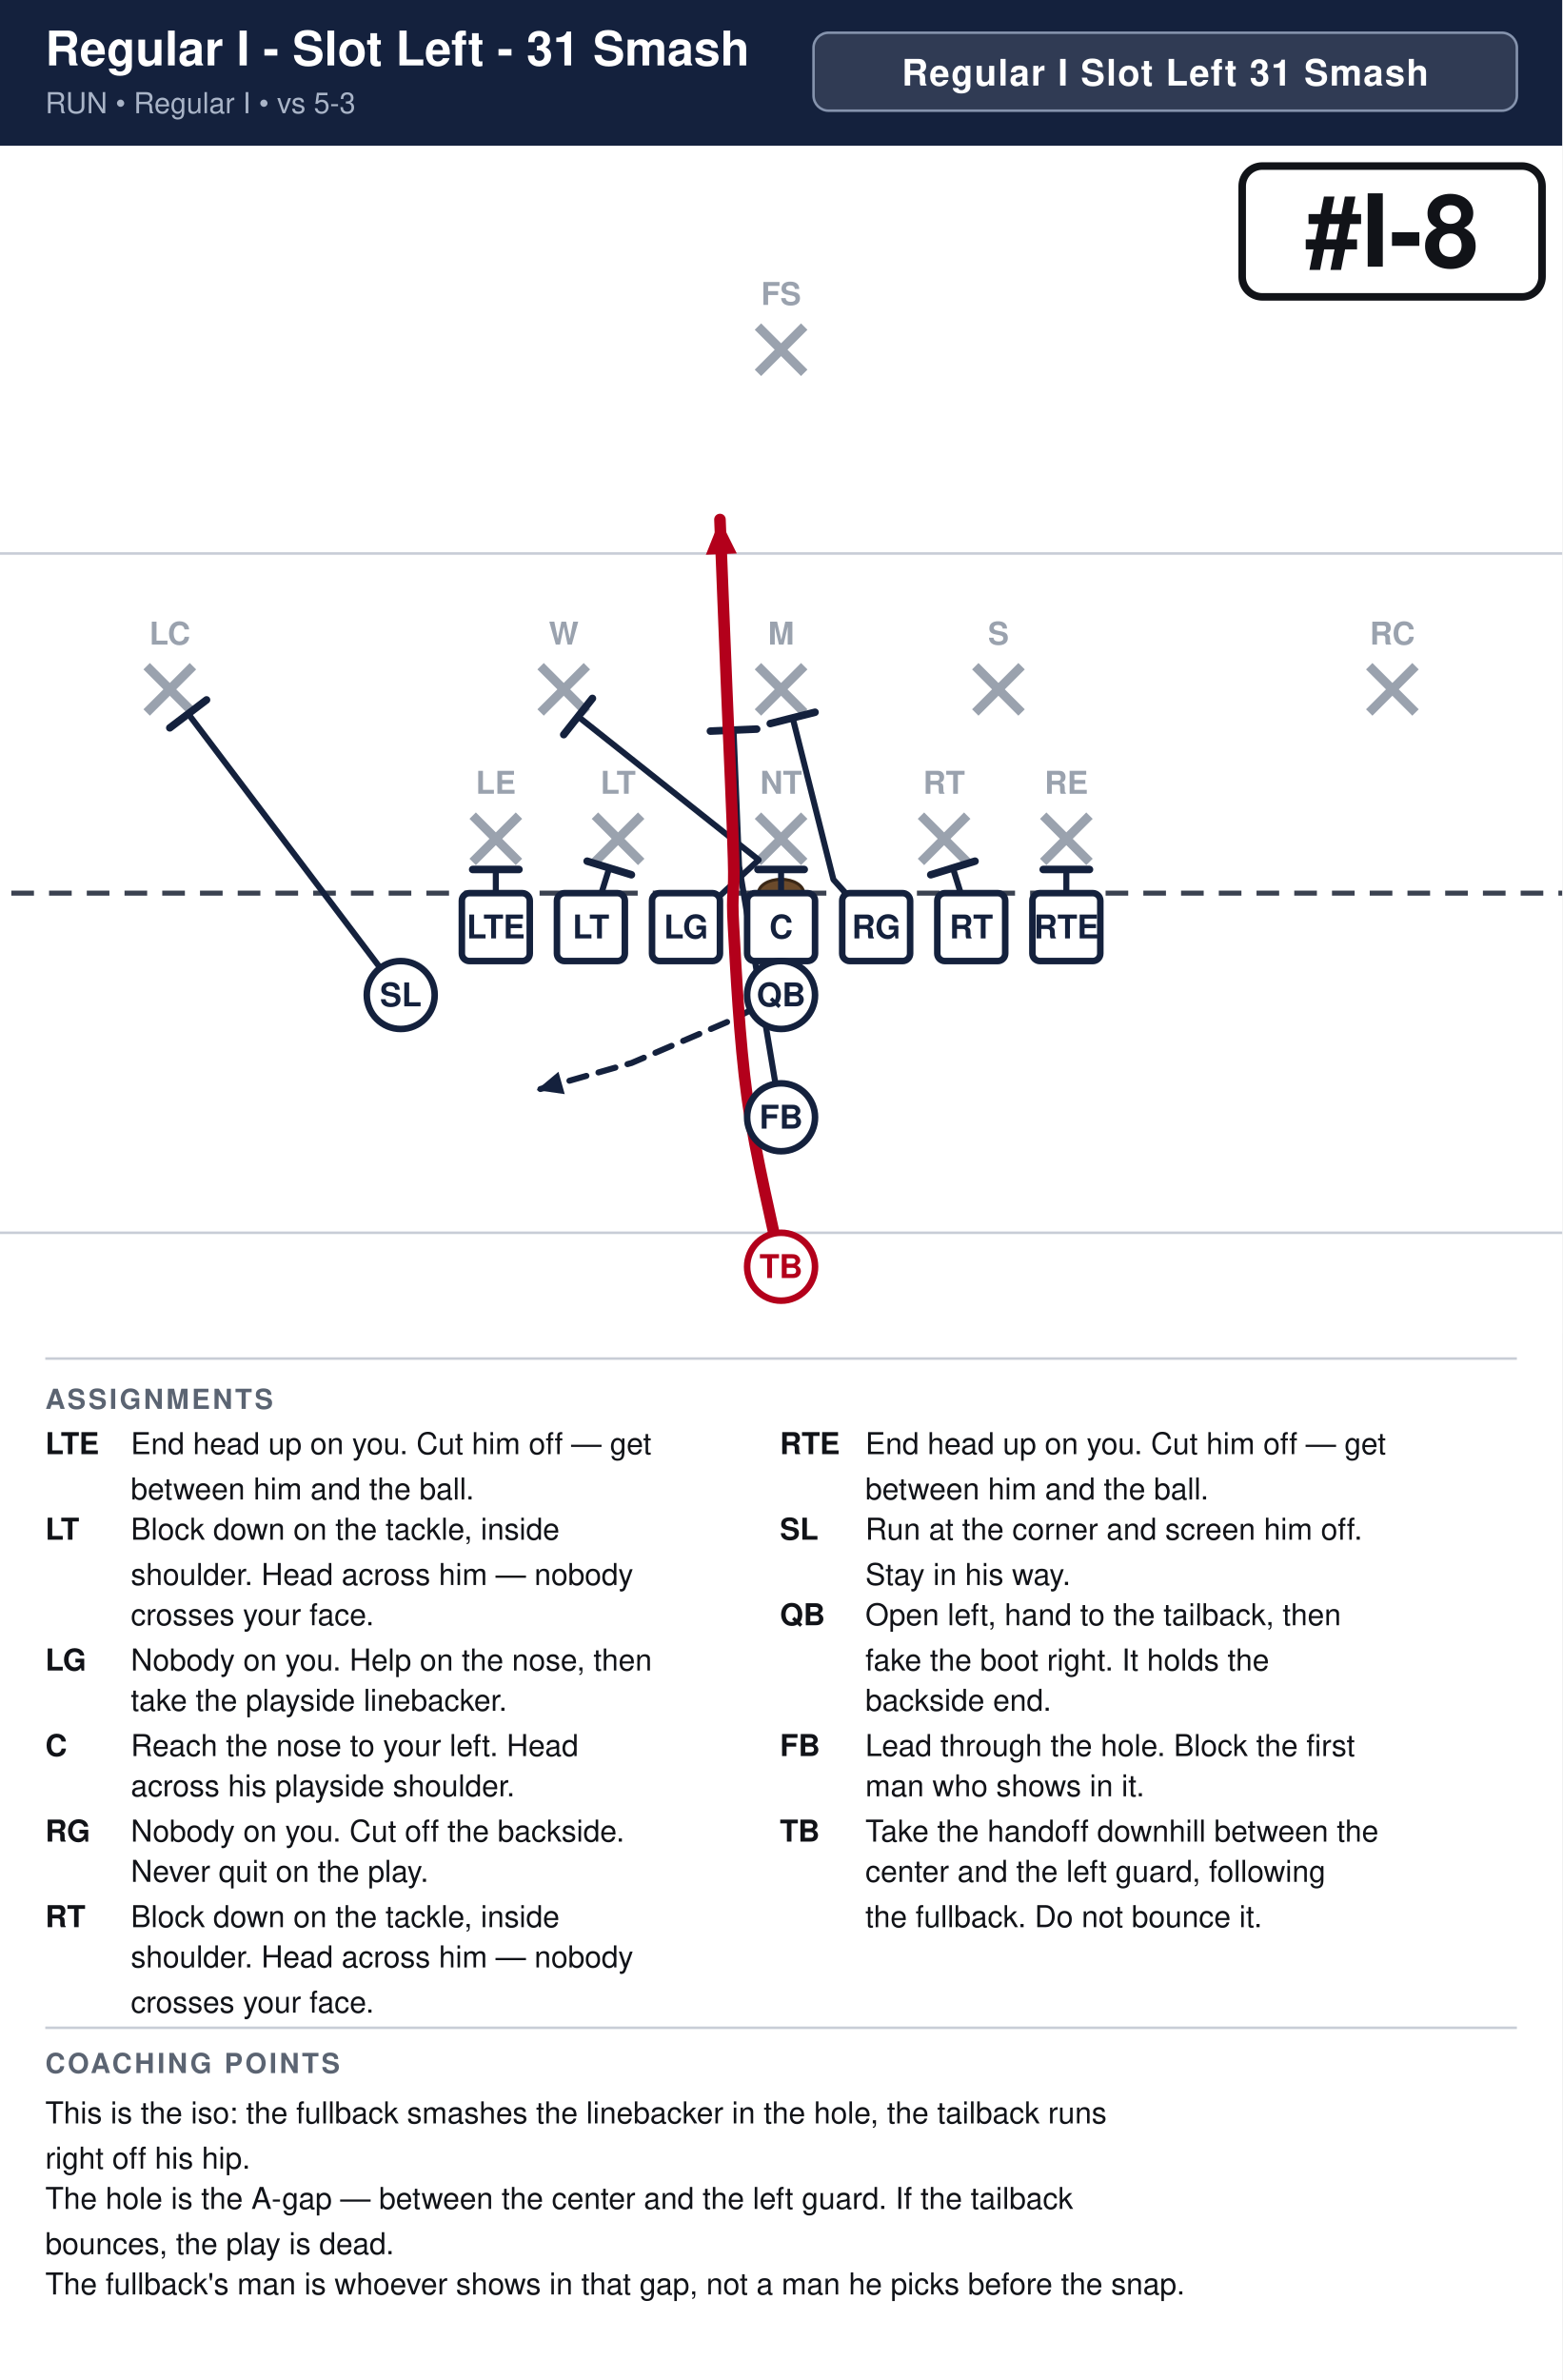
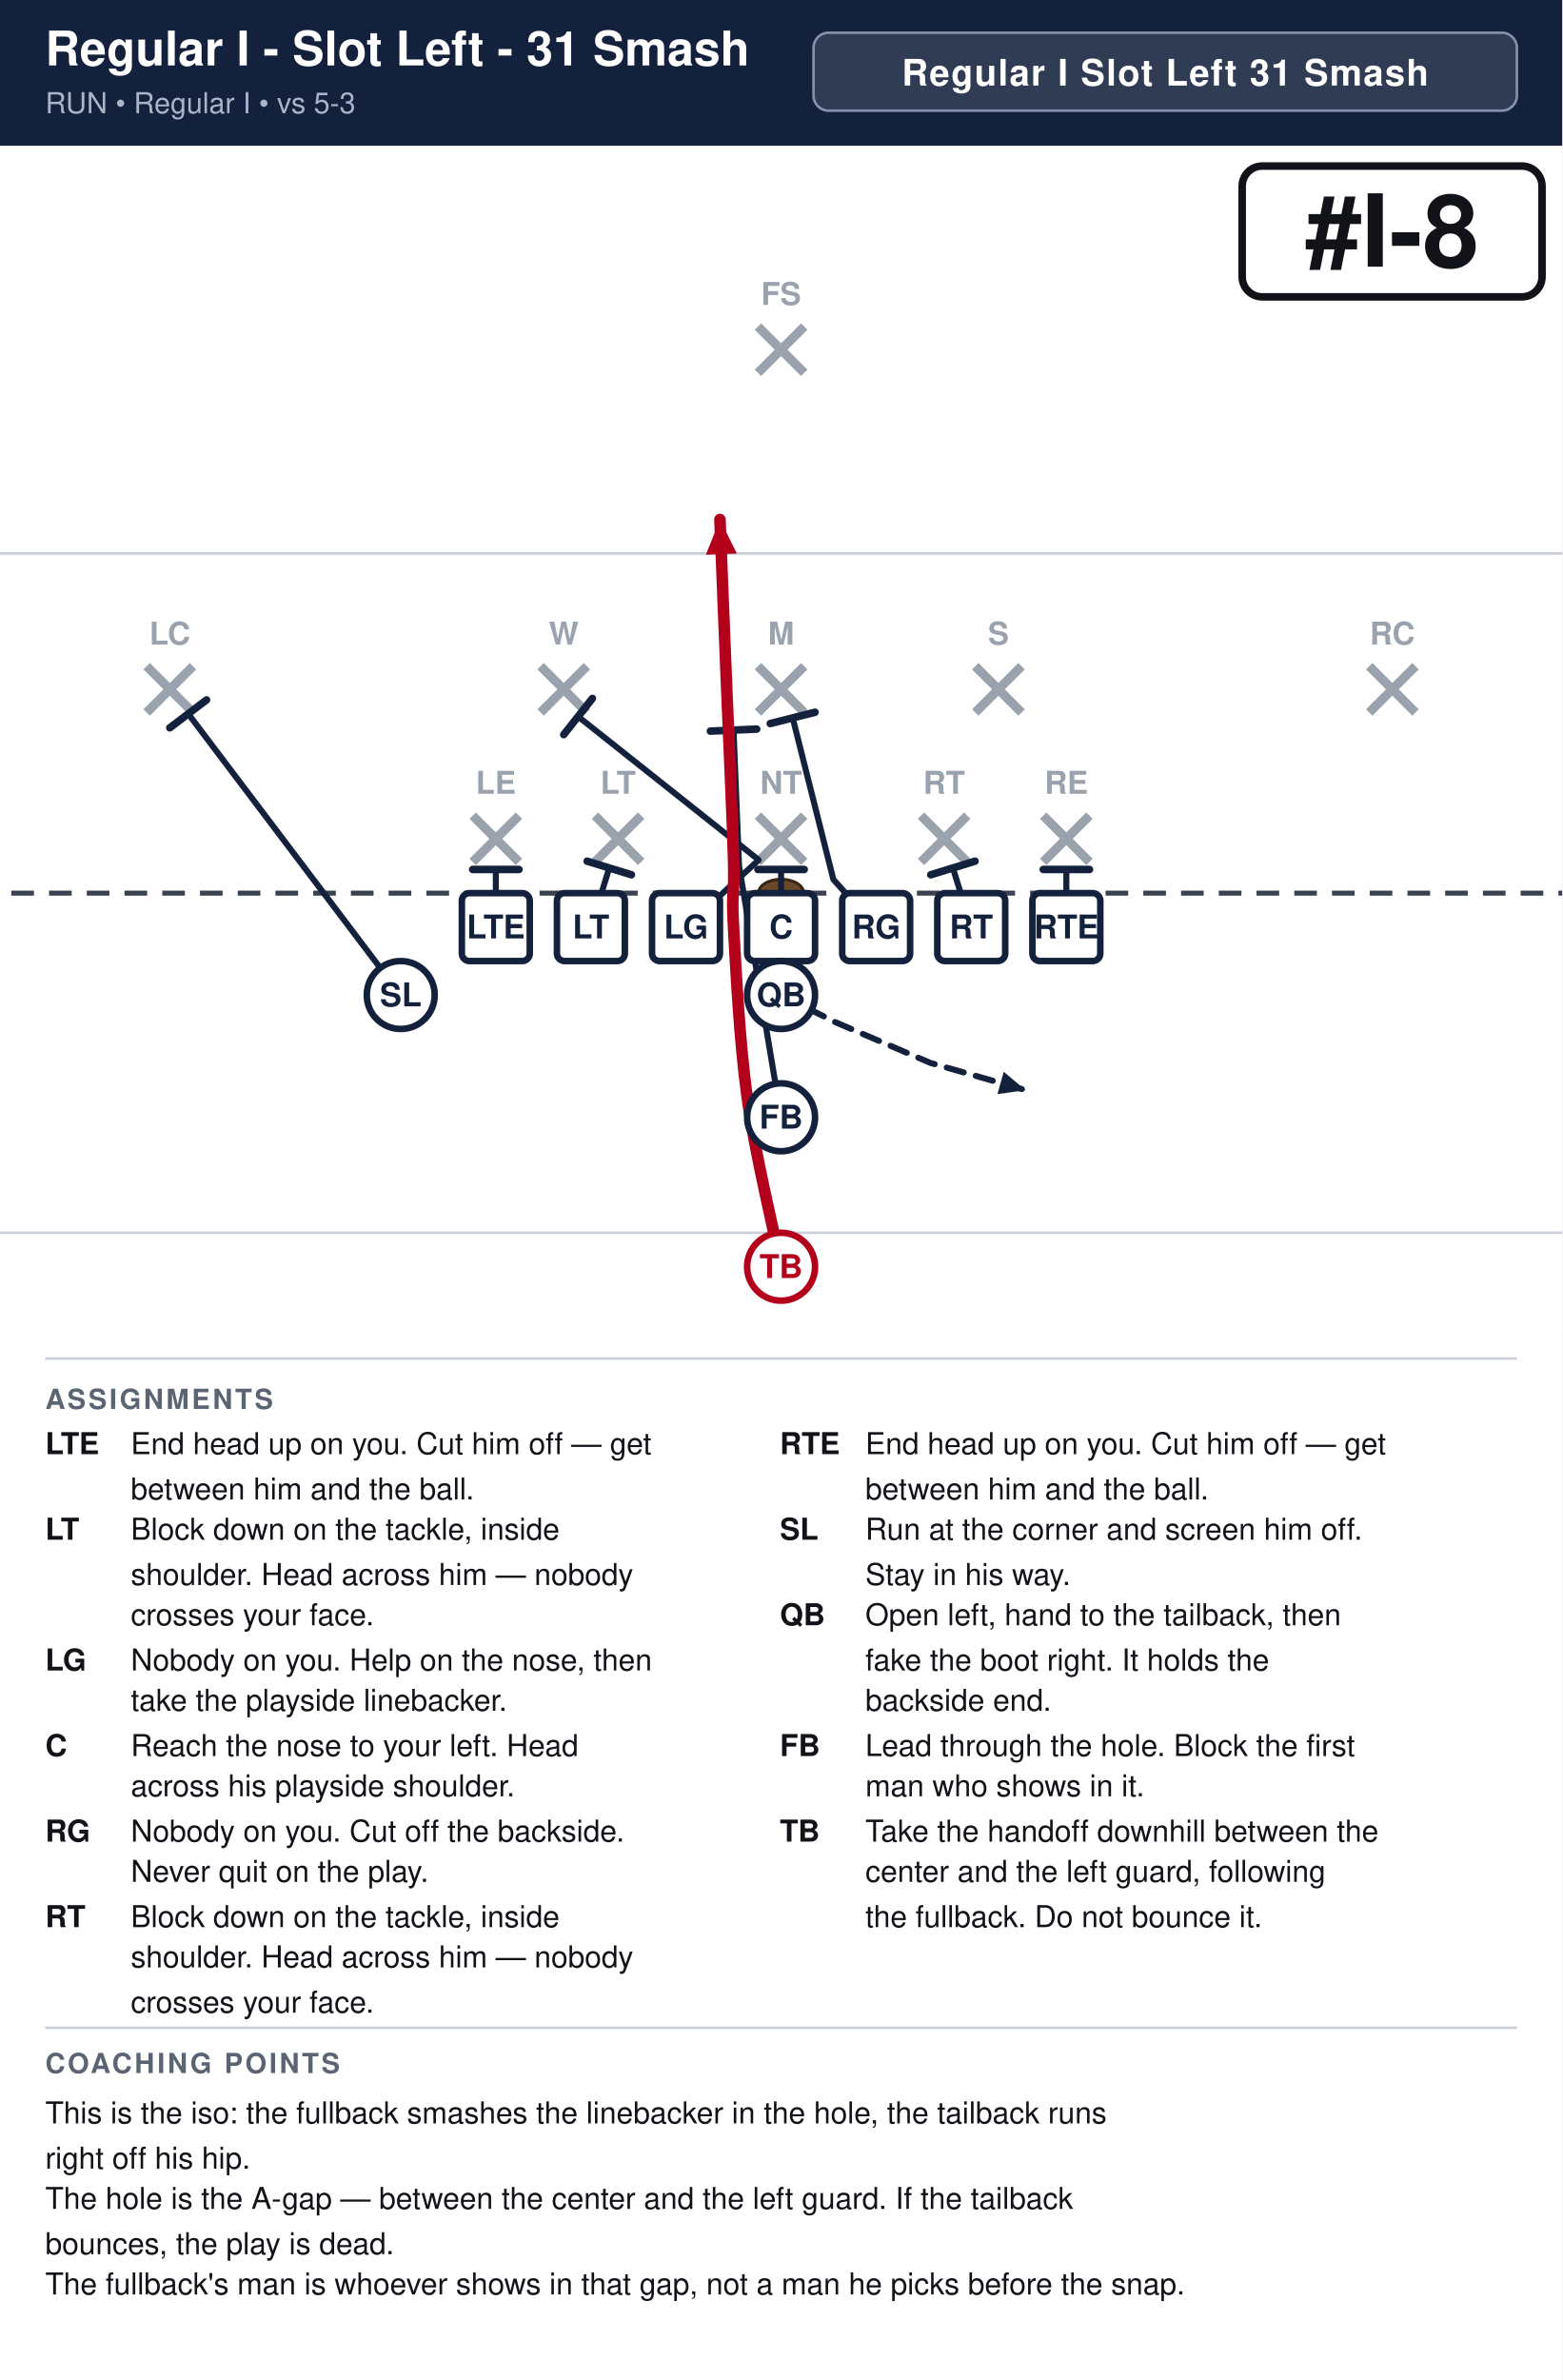
<svg xmlns="http://www.w3.org/2000/svg" width="621" height="946" viewBox="0 0 621 946" font-family="Segoe UI, Helvetica, Arial, sans-serif">
  <rect width="100%" height="100%" fill="#ffffff" />
  <rect x="0" y="0" width="621" height="58" fill="#14213d" />
  <text x="18" y="26" font-size="19.0" font-weight="700" fill="#ffffff">Regular I - Slot Left - 31 Smash</text>
  <text x="18" y="45" font-size="11.5" fill="#a9b4c7">RUN  •  Regular I  •  vs 5-3</text>
  <rect x="323.4" y="13" width="279.6" height="31" rx="6" fill="#ffffff" fill-opacity="0.12" stroke="#8593ad" stroke-width="1" />
  <text x="463.2" y="34" text-anchor="middle" font-size="14.5" font-weight="700" fill="#ffffff" letter-spacing="0.5">Regular I Slot Left 31 Smash</text>
  <clipPath id="fieldclip">
    <rect x="0" y="58" width="621" height="472" />
  </clipPath>
  <g clip-path="url(#fieldclip)">
    <g transform="translate(-40.5,31.0)">
      <rect x="0" y="0" width="702" height="513" fill="#ffffff" />
      <line x1="0" y1="459.0" x2="702" y2="459.0" stroke="#c8cdd6" stroke-width="1" />
      <line x1="0" y1="189.0" x2="702" y2="189.0" stroke="#c8cdd6" stroke-width="1" />
      <line x1="0" y1="324.0" x2="702" y2="324.0" stroke="#3a4150" stroke-width="2" stroke-dasharray="9 6" />
      <ellipse cx="351.0" cy="324.0" rx="9" ry="5.5" fill="#6b4a2b" stroke="#3a2716" stroke-width="1.2" />
      <line x1="228.4" y1="293.2" x2="246.8" y2="311.6" stroke="#9aa2ae" stroke-width="3.6" />
      <line x1="246.8" y1="293.2" x2="228.4" y2="311.6" stroke="#9aa2ae" stroke-width="3.6" />
      <text x="237.6" y="284.5" text-anchor="middle" font-size="12.5" fill="#9aa2ae" font-weight="600">LE</text>
      <line x1="277.0" y1="293.2" x2="295.4" y2="311.6" stroke="#9aa2ae" stroke-width="3.6" />
      <line x1="295.4" y1="293.2" x2="277.0" y2="311.6" stroke="#9aa2ae" stroke-width="3.6" />
      <text x="286.2" y="284.5" text-anchor="middle" font-size="12.5" fill="#9aa2ae" font-weight="600">LT</text>
      <line x1="341.8" y1="293.2" x2="360.2" y2="311.6" stroke="#9aa2ae" stroke-width="3.6" />
      <line x1="360.2" y1="293.2" x2="341.8" y2="311.6" stroke="#9aa2ae" stroke-width="3.6" />
      <text x="351.0" y="284.5" text-anchor="middle" font-size="12.5" fill="#9aa2ae" font-weight="600">NT</text>
      <line x1="406.6" y1="293.2" x2="425.0" y2="311.6" stroke="#9aa2ae" stroke-width="3.6" />
      <line x1="425.0" y1="293.2" x2="406.6" y2="311.6" stroke="#9aa2ae" stroke-width="3.6" />
      <text x="415.8" y="284.5" text-anchor="middle" font-size="12.5" fill="#9aa2ae" font-weight="600">RT</text>
      <line x1="455.2" y1="293.2" x2="473.6" y2="311.6" stroke="#9aa2ae" stroke-width="3.6" />
      <line x1="473.6" y1="293.2" x2="455.2" y2="311.6" stroke="#9aa2ae" stroke-width="3.6" />
      <text x="464.4" y="284.5" text-anchor="middle" font-size="12.5" fill="#9aa2ae" font-weight="600">RE</text>
      <line x1="255.4" y1="233.8" x2="273.8" y2="252.2" stroke="#9aa2ae" stroke-width="3.6" />
      <line x1="273.8" y1="233.8" x2="255.4" y2="252.2" stroke="#9aa2ae" stroke-width="3.6" />
      <text x="264.6" y="225.2" text-anchor="middle" font-size="12.5" fill="#9aa2ae" font-weight="600">W</text>
      <line x1="341.8" y1="233.8" x2="360.2" y2="252.2" stroke="#9aa2ae" stroke-width="3.6" />
      <line x1="360.2" y1="233.8" x2="341.8" y2="252.2" stroke="#9aa2ae" stroke-width="3.6" />
      <text x="351.0" y="225.2" text-anchor="middle" font-size="12.5" fill="#9aa2ae" font-weight="600">M</text>
      <line x1="428.2" y1="233.8" x2="446.6" y2="252.2" stroke="#9aa2ae" stroke-width="3.6" />
      <line x1="446.6" y1="233.8" x2="428.2" y2="252.2" stroke="#9aa2ae" stroke-width="3.6" />
      <text x="437.4" y="225.2" text-anchor="middle" font-size="12.5" fill="#9aa2ae" font-weight="600">S</text>
      <line x1="98.8" y1="233.8" x2="117.2" y2="252.2" stroke="#9aa2ae" stroke-width="3.6" />
      <line x1="117.2" y1="233.8" x2="98.8" y2="252.2" stroke="#9aa2ae" stroke-width="3.6" />
      <text x="108.0" y="225.2" text-anchor="middle" font-size="12.5" fill="#9aa2ae" font-weight="600">LC</text>
      <line x1="584.8" y1="233.8" x2="603.2" y2="252.2" stroke="#9aa2ae" stroke-width="3.6" />
      <line x1="603.2" y1="233.8" x2="584.8" y2="252.2" stroke="#9aa2ae" stroke-width="3.6" />
      <text x="594.0" y="225.2" text-anchor="middle" font-size="12.5" fill="#9aa2ae" font-weight="600">RC</text>
      <line x1="341.8" y1="98.8" x2="360.2" y2="117.2" stroke="#9aa2ae" stroke-width="3.6" />
      <line x1="360.2" y1="98.8" x2="341.8" y2="117.2" stroke="#9aa2ae" stroke-width="3.6" />
      <text x="351.0" y="90.2" text-anchor="middle" font-size="12.5" fill="#9aa2ae" font-weight="600">FS</text>
      <path d="M237.6,337.5 L237.6,314.6" fill="none" stroke="#14213d" stroke-width="2.4" stroke-linecap="round" stroke-linejoin="round" />
      <line x1="228.4" y1="314.6" x2="246.8" y2="314.6" stroke="#14213d" stroke-width="3.0" stroke-linecap="round" />
      <path d="M275.4,337.5 L282.7,314.0" fill="none" stroke="#14213d" stroke-width="2.4" stroke-linecap="round" stroke-linejoin="round" />
      <line x1="273.9" y1="311.3" x2="291.5" y2="316.7" stroke="#14213d" stroke-width="3.0" stroke-linecap="round" />
      <path d="M313.2,337.5 L342.1,310.8 L270.3,253.8" fill="none" stroke="#14213d" stroke-width="2.4" stroke-linecap="round" stroke-linejoin="round" />
      <line x1="264.6" y1="261.0" x2="276.0" y2="246.6" stroke="#14213d" stroke-width="3.0" stroke-linecap="round" />
      <path d="M351.0,337.5 L351.0,314.6" fill="none" stroke="#14213d" stroke-width="2.4" stroke-linecap="round" stroke-linejoin="round" />
      <line x1="341.8" y1="314.6" x2="360.2" y2="314.6" stroke="#14213d" stroke-width="3.0" stroke-linecap="round" />
      <path d="M388.8,337.5 L371.8,318.6 L355.6,254.3" fill="none" stroke="#14213d" stroke-width="2.4" stroke-linecap="round" stroke-linejoin="round" />
      <line x1="346.7" y1="256.6" x2="364.5" y2="252.1" stroke="#14213d" stroke-width="3.0" stroke-linecap="round" />
      <path d="M426.6,337.5 L419.3,314.0" fill="none" stroke="#14213d" stroke-width="2.4" stroke-linecap="round" stroke-linejoin="round" />
      <line x1="410.5" y1="316.7" x2="428.1" y2="311.3" stroke="#14213d" stroke-width="3.0" stroke-linecap="round" />
      <path d="M464.4,337.5 L464.4,314.6" fill="none" stroke="#14213d" stroke-width="2.4" stroke-linecap="round" stroke-linejoin="round" />
      <line x1="455.2" y1="314.6" x2="473.6" y2="314.6" stroke="#14213d" stroke-width="3.0" stroke-linecap="round" />
      <path d="M199.8,364.5 L115.3,252.7" fill="none" stroke="#14213d" stroke-width="2.4" stroke-linecap="round" stroke-linejoin="round" />
      <line x1="108.0" y1="258.3" x2="122.6" y2="247.2" stroke="#14213d" stroke-width="3.0" stroke-linecap="round" />
-       <path d="M351.0,364.5 L329.4,375.3 L291.6,391.5 L253.8,402.3" fill="none" stroke="#14213d" stroke-width="2.4" stroke-linecap="round" stroke-linejoin="round" stroke-dasharray="7 5" />
-       <polygon points="253.8,402.3 262.5,395.0 265.0,403.9" fill="#14213d" />
+       <path d="M351.0,364.5 L372.6,375.3 L410.4,391.5 L448.2,402.3" fill="none" stroke="#14213d" stroke-width="2.4" stroke-linecap="round" stroke-linejoin="round" stroke-dasharray="7 5" />
+       <polygon points="448.2,402.3 437.0,403.9 439.5,395.0" fill="#14213d" />
      <path d="M351.0,413.1 L334.3,313.2 L332.1,259.2" fill="none" stroke="#14213d" stroke-width="2.4" stroke-linecap="round" stroke-linejoin="round" />
      <line x1="322.9" y1="259.6" x2="341.3" y2="258.8" stroke="#14213d" stroke-width="3.0" stroke-linecap="round" />
      <path d="M351.0,472.5 C348.8,461.2 340.6,427.5 337.5,405.0 C334.4,382.5 333.0,353.2 332.1,337.5 C331.2,321.8 332.6,326.2 332.1,310.5 C331.7,294.8 330.3,265.5 329.4,243.0 C328.5,220.5 327.1,186.8 326.7,175.5" fill="none" stroke="#b3001b" stroke-width="4.6" stroke-linecap="round" stroke-linejoin="round" />
      <polygon points="326.7,175.5 333.4,189.0 321.1,189.5" fill="#b3001b" />
      <rect x="224.1" y="324.0" width="27.0" height="27.0" rx="3" fill="#ffffff" stroke="#14213d" stroke-width="2.6" />
      <text x="237.6" y="342.0" text-anchor="middle" font-size="13" font-weight="700" fill="#14213d">LTE</text>
      <rect x="261.9" y="324.0" width="27.0" height="27.0" rx="3" fill="#ffffff" stroke="#14213d" stroke-width="2.6" />
      <text x="275.4" y="342.0" text-anchor="middle" font-size="13" font-weight="700" fill="#14213d">LT</text>
      <rect x="299.7" y="324.0" width="27.0" height="27.0" rx="3" fill="#ffffff" stroke="#14213d" stroke-width="2.6" />
      <text x="313.2" y="342.0" text-anchor="middle" font-size="13" font-weight="700" fill="#14213d">LG</text>
      <rect x="337.5" y="324.0" width="27.0" height="27.0" rx="3" fill="#ffffff" stroke="#14213d" stroke-width="2.6" />
      <text x="351.0" y="342.0" text-anchor="middle" font-size="13" font-weight="700" fill="#14213d">C</text>
      <rect x="375.3" y="324.0" width="27.0" height="27.0" rx="3" fill="#ffffff" stroke="#14213d" stroke-width="2.6" />
      <text x="388.8" y="342.0" text-anchor="middle" font-size="13" font-weight="700" fill="#14213d">RG</text>
      <rect x="413.1" y="324.0" width="27.0" height="27.0" rx="3" fill="#ffffff" stroke="#14213d" stroke-width="2.6" />
      <text x="426.6" y="342.0" text-anchor="middle" font-size="13" font-weight="700" fill="#14213d">RT</text>
      <rect x="450.9" y="324.0" width="27.0" height="27.0" rx="3" fill="#ffffff" stroke="#14213d" stroke-width="2.6" />
      <text x="464.4" y="342.0" text-anchor="middle" font-size="13" font-weight="700" fill="#14213d">RTE</text>
      <circle cx="199.8" cy="364.5" r="13.5" fill="#ffffff" stroke="#14213d" stroke-width="2.6" />
      <text x="199.8" y="369.0" text-anchor="middle" font-size="13" font-weight="700" fill="#14213d">SL</text>
      <circle cx="351.0" cy="364.5" r="13.5" fill="#ffffff" stroke="#14213d" stroke-width="2.6" />
      <text x="351.0" y="369.0" text-anchor="middle" font-size="13" font-weight="700" fill="#14213d">QB</text>
      <circle cx="351.0" cy="413.1" r="13.5" fill="#ffffff" stroke="#14213d" stroke-width="2.6" />
      <text x="351.0" y="417.6" text-anchor="middle" font-size="13" font-weight="700" fill="#14213d">FB</text>
      <circle cx="351.0" cy="472.5" r="13.5" fill="#ffffff" stroke="#b3001b" stroke-width="2.6" />
      <text x="351.0" y="477.0" text-anchor="middle" font-size="13" font-weight="700" fill="#b3001b">TB</text>
      <rect x="534.3" y="35.0" width="119.2" height="52.0" rx="8" fill="#ffffff" stroke="#111318" stroke-width="3" />
      <text x="593.9" y="75.0" text-anchor="middle" font-size="40" font-weight="800" fill="#111318">#I-8</text>
    </g>
  </g>
  <line x1="18" y1="540" x2="603" y2="540" stroke="#c8cdd6" stroke-width="1" />
  <text x="18" y="560" font-size="11" font-weight="700" fill="#5b6472" letter-spacing="1">ASSIGNMENTS</text>
  <text x="18" y="578" font-size="12" font-weight="700" fill="#111318">LTE</text>
  <text x="52" y="578" font-size="12" fill="#111318">End head up on you. Cut him off — get</text>
  <text x="52" y="596" font-size="12" fill="#111318">between him and the ball.</text>
  <text x="18" y="612" font-size="12" font-weight="700" fill="#111318">LT</text>
  <text x="52" y="612" font-size="12" fill="#111318">Block down on the tackle, inside</text>
  <text x="52" y="630" font-size="12" fill="#111318">shoulder. Head across him — nobody</text>
  <text x="52" y="646" font-size="12" fill="#111318">crosses your face.</text>
  <text x="18" y="664" font-size="12" font-weight="700" fill="#111318">LG</text>
  <text x="52" y="664" font-size="12" fill="#111318">Nobody on you. Help on the nose, then</text>
  <text x="52" y="680" font-size="12" fill="#111318">take the playside linebacker.</text>
  <text x="18" y="698" font-size="12" font-weight="700" fill="#111318">C</text>
  <text x="52" y="698" font-size="12" fill="#111318">Reach the nose to your left. Head</text>
  <text x="52" y="714" font-size="12" fill="#111318">across his playside shoulder.</text>
  <text x="18" y="732" font-size="12" font-weight="700" fill="#111318">RG</text>
  <text x="52" y="732" font-size="12" fill="#111318">Nobody on you. Cut off the backside.</text>
  <text x="52" y="748" font-size="12" fill="#111318">Never quit on the play.</text>
  <text x="18" y="766" font-size="12" font-weight="700" fill="#111318">RT</text>
  <text x="52" y="766" font-size="12" fill="#111318">Block down on the tackle, inside</text>
  <text x="52" y="782" font-size="12" fill="#111318">shoulder. Head across him — nobody</text>
  <text x="52" y="800" font-size="12" fill="#111318">crosses your face.</text>
  <text x="310" y="578" font-size="12" font-weight="700" fill="#111318">RTE</text>
  <text x="344" y="578" font-size="12" fill="#111318">End head up on you. Cut him off — get</text>
  <text x="344" y="596" font-size="12" fill="#111318">between him and the ball.</text>
  <text x="310" y="612" font-size="12" font-weight="700" fill="#111318">SL</text>
  <text x="344" y="612" font-size="12" fill="#111318">Run at the corner and screen him off.</text>
  <text x="344" y="630" font-size="12" fill="#111318">Stay in his way.</text>
  <text x="310" y="646" font-size="12" font-weight="700" fill="#111318">QB</text>
  <text x="344" y="646" font-size="12" fill="#111318">Open left, hand to the tailback, then</text>
  <text x="344" y="664" font-size="12" fill="#111318">fake the boot right. It holds the</text>
  <text x="344" y="680" font-size="12" fill="#111318">backside end.</text>
  <text x="310" y="698" font-size="12" font-weight="700" fill="#111318">FB</text>
  <text x="344" y="698" font-size="12" fill="#111318">Lead through the hole. Block the first</text>
  <text x="344" y="714" font-size="12" fill="#111318">man who shows in it.</text>
  <text x="310" y="732" font-size="12" font-weight="700" fill="#111318">TB</text>
  <text x="344" y="732" font-size="12" fill="#111318">Take the handoff downhill between the</text>
  <text x="344" y="748" font-size="12" fill="#111318">center and the left guard, following</text>
  <text x="344" y="766" font-size="12" fill="#111318">the fullback. Do not bounce it.</text>
  <line x1="18" y1="806" x2="603" y2="806" stroke="#c8cdd6" stroke-width="1" />
  <text x="18" y="824" font-size="11" font-weight="700" fill="#5b6472" letter-spacing="1">COACHING POINTS</text>
  <text x="18" y="844" font-size="12" fill="#111318">This is the iso: the fullback smashes the linebacker in the hole, the tailback runs</text>
  <text x="18" y="862" font-size="12" fill="#111318">right off his hip.</text>
  <text x="18" y="878" font-size="12" fill="#111318">The hole is the A-gap — between the center and the left guard. If the tailback</text>
  <text x="18" y="896" font-size="12" fill="#111318">bounces, the play is dead.</text>
  <text x="18" y="912" font-size="12" fill="#111318">The fullback's man is whoever shows in that gap, not a man he picks before the snap.</text>
</svg>
